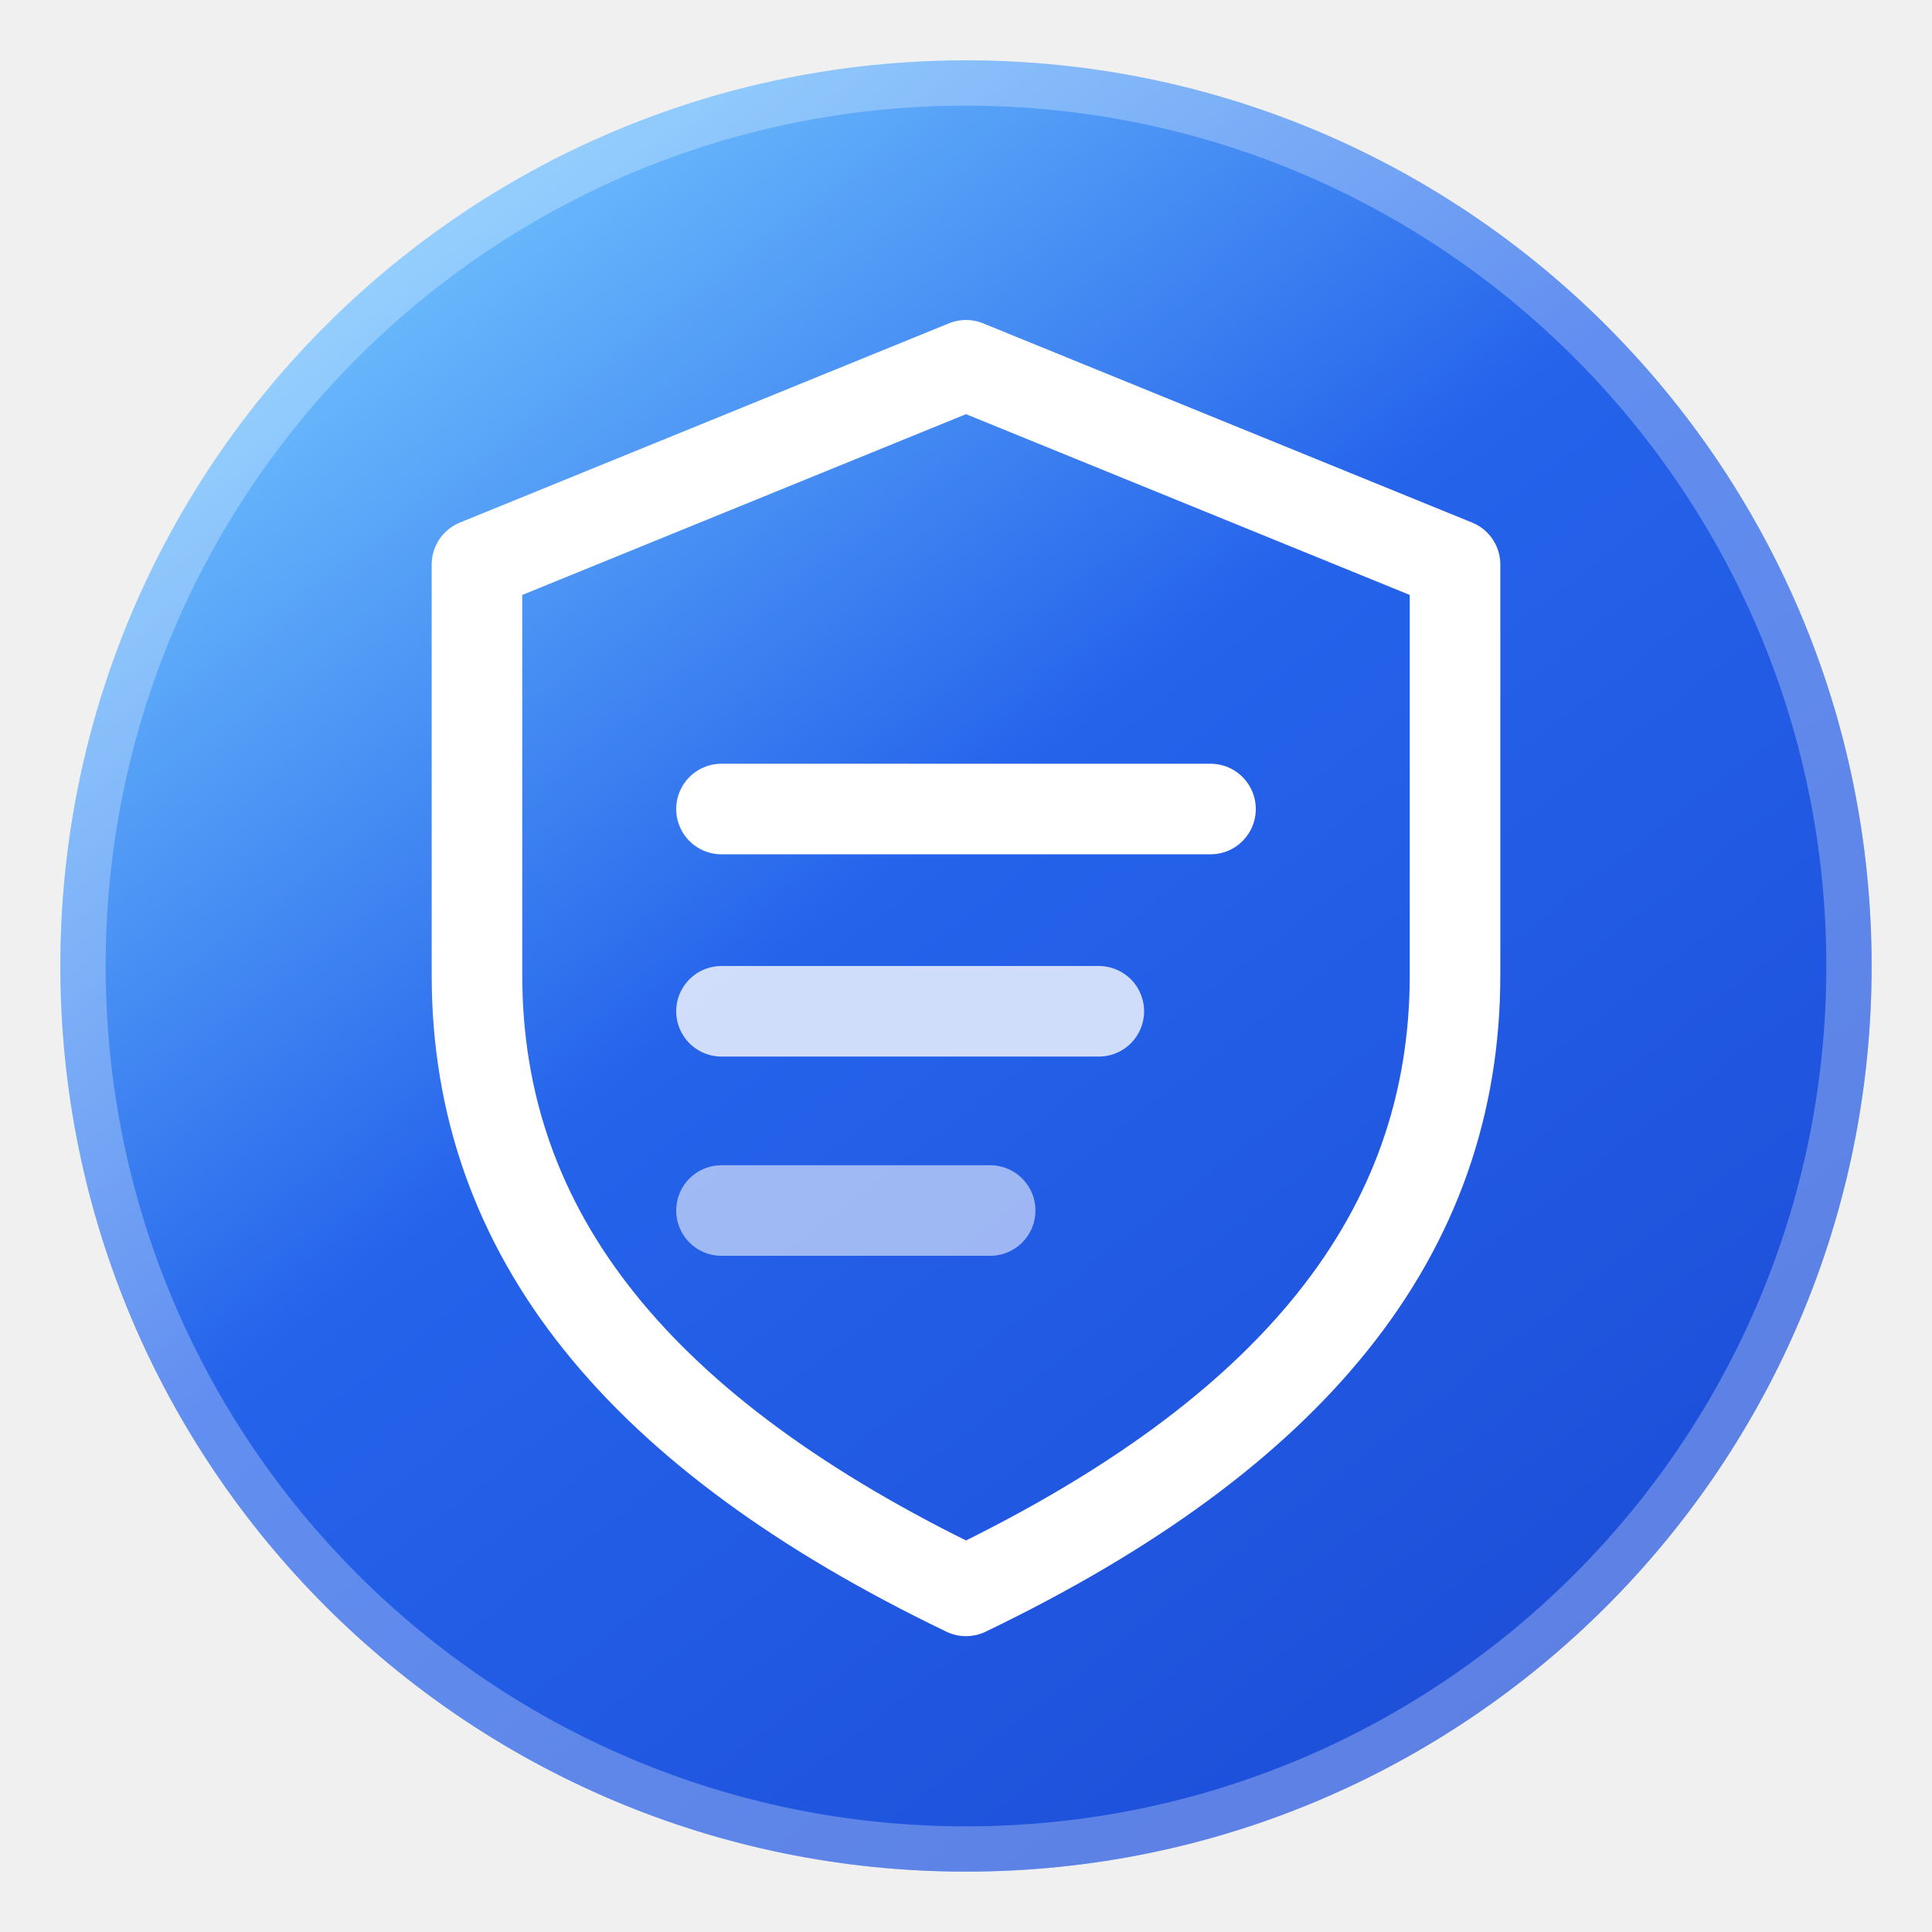
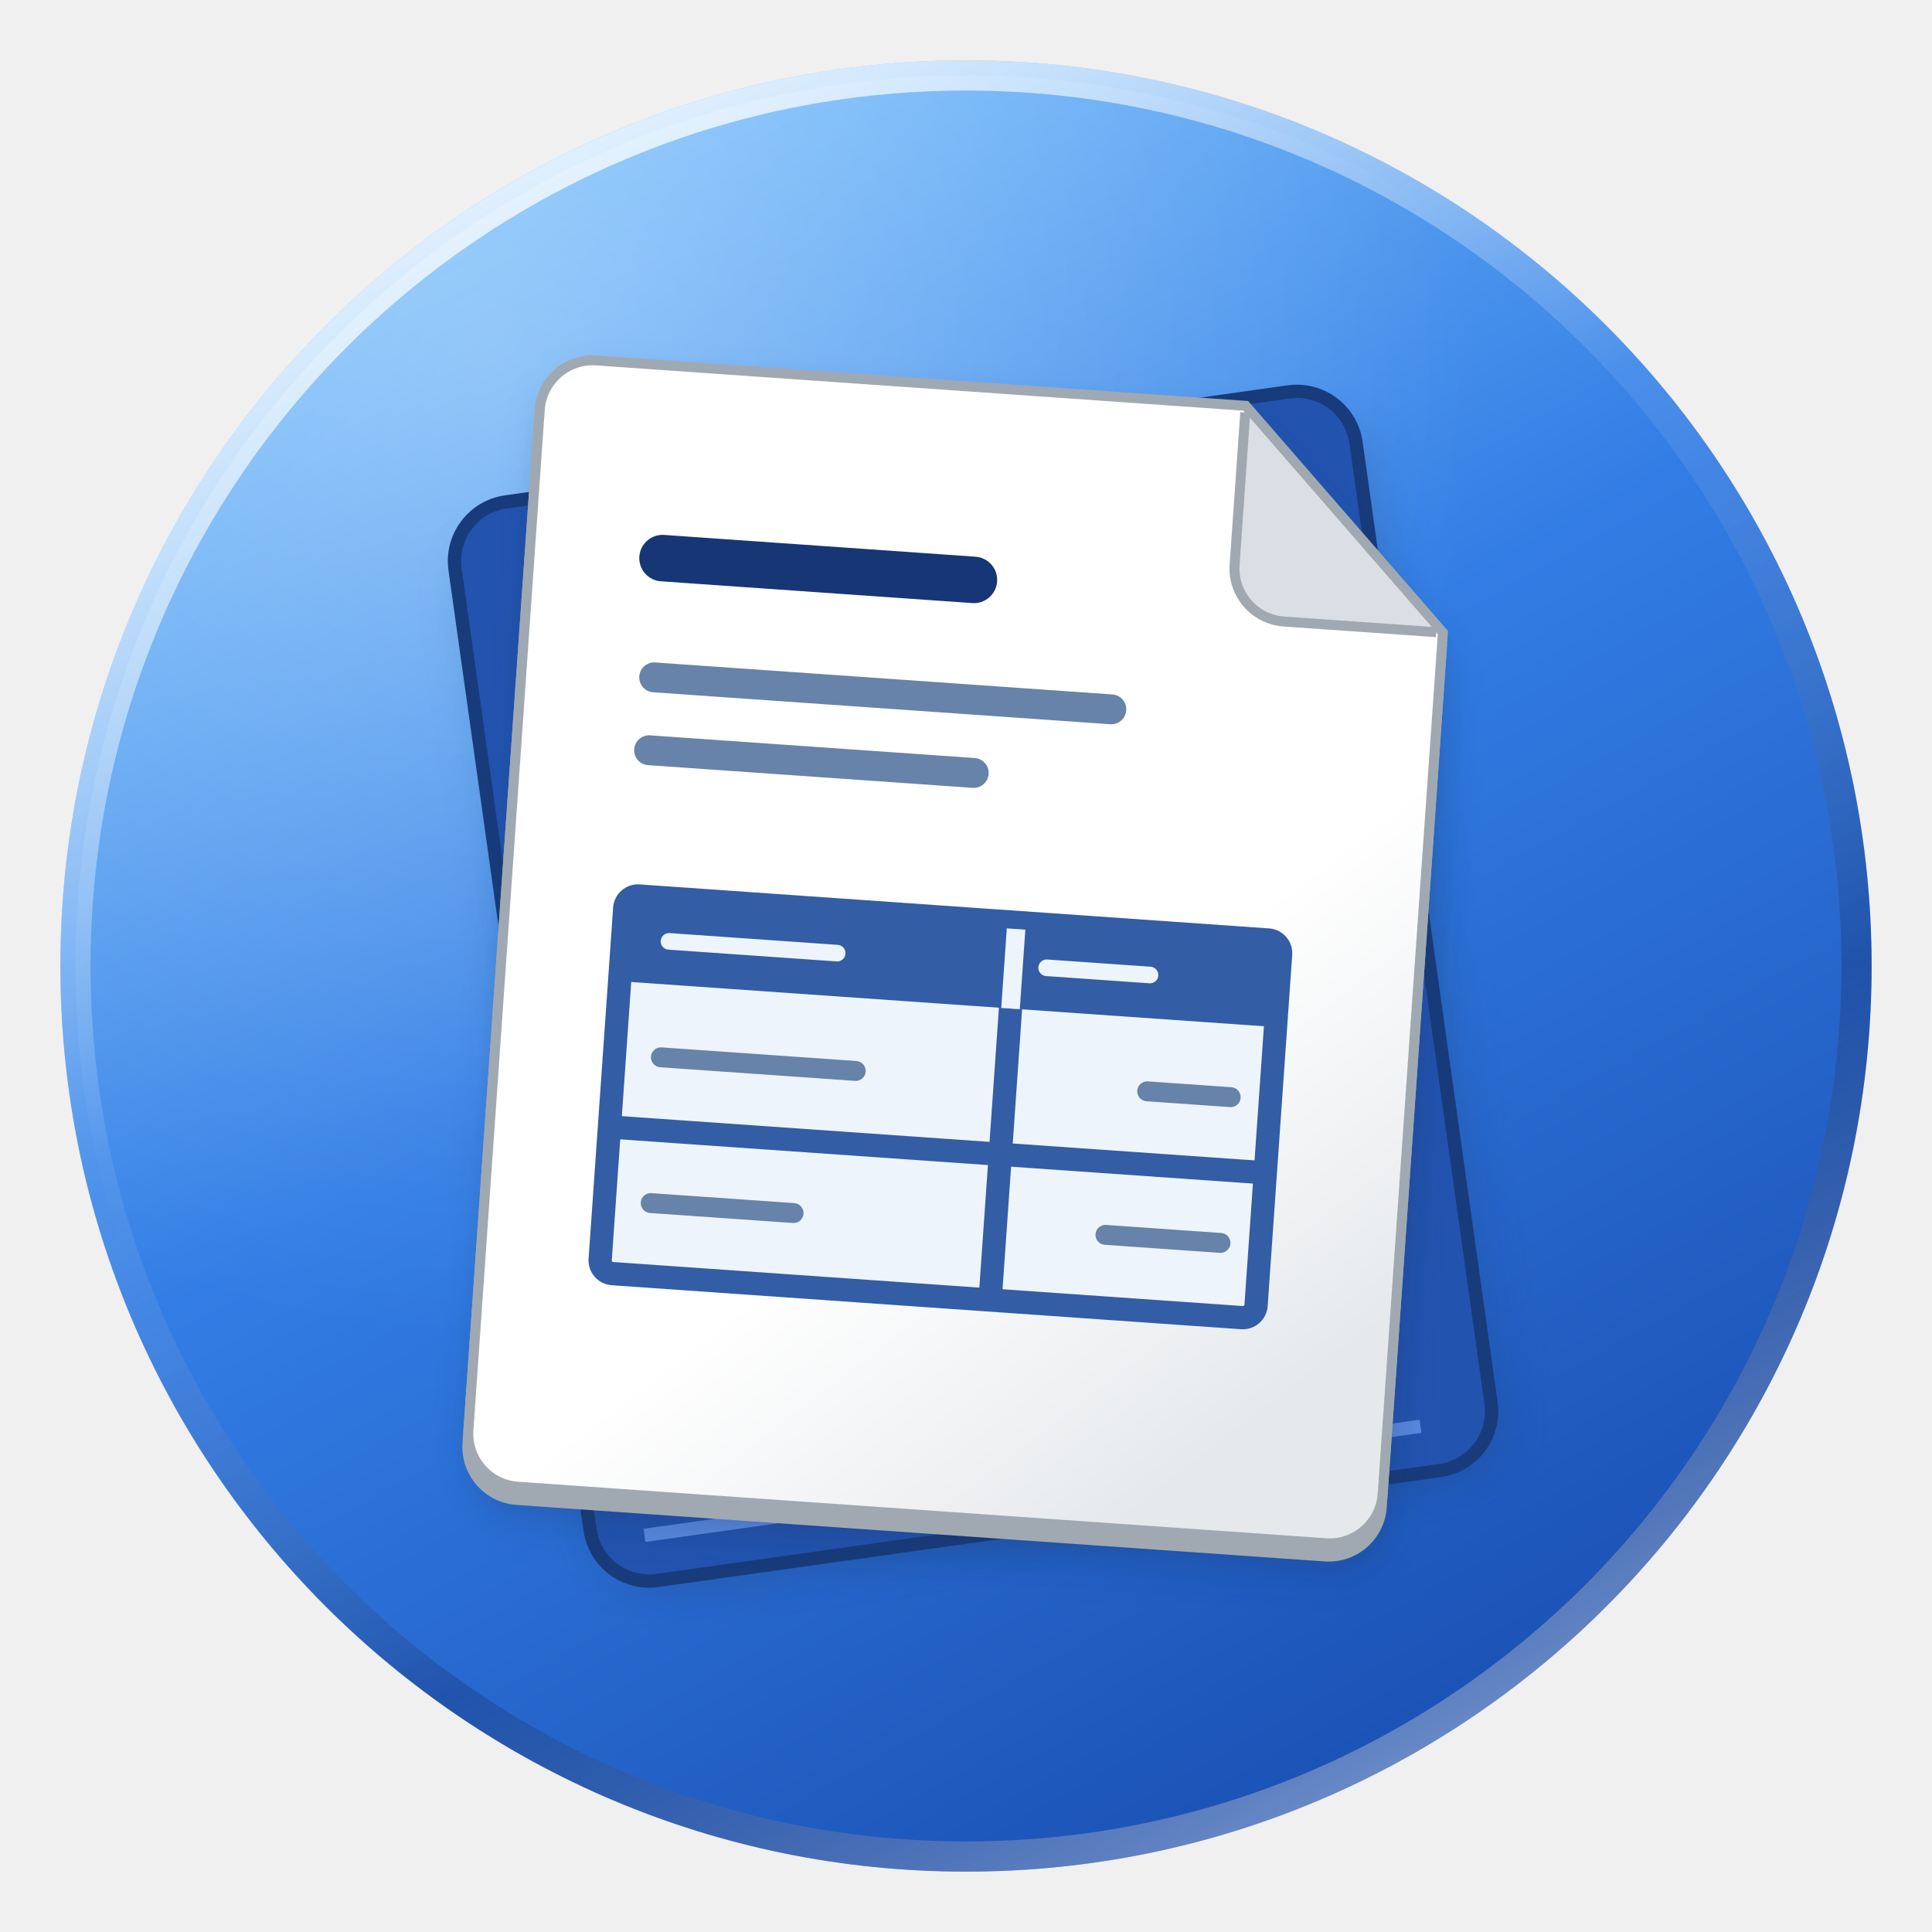
- <svg xmlns="http://www.w3.org/2000/svg" width="64" height="64" viewBox="0 0 64 64" fill="none" role="img" aria-labelledby="cloakpdf-mark-title" data-logo-spec="cloakyard-mark-v1" data-glyph-keyline="42">
+ <svg xmlns="http://www.w3.org/2000/svg" width="64" height="64" viewBox="0 0 64 64" role="img" aria-labelledby="title description" data-logo-spec="cloakyard-mark-v2">
  <defs>
-     <linearGradient id="cloakpdf-fill" x1="11" y1="6" x2="51" y2="58" gradientUnits="userSpaceOnUse">
-       <stop stop-color="#74C7FF" />
-       <stop offset="0.45" stop-color="#2563EB" />
-       <stop offset="1" stop-color="#1D4ED8" />
+     <linearGradient id="enamel" x1=".19" y1="0" x2=".75" y2="1">
+       <stop offset="0" stop-color="#83c8ff" />
+       <stop offset=".47" stop-color="#327de5" />
+       <stop offset="1" stop-color="#194db0" />
    </linearGradient>
-     <radialGradient id="cloakpdf-light" cx="0" cy="0" r="1" gradientTransform="translate(20 13) rotate(48) scale(35)">
-       <stop stop-color="white" stop-opacity="0.42" />
-       <stop offset="0.58" stop-color="white" stop-opacity="0" />
+     <linearGradient id="rim" x1=".24" y1="0" x2=".76" y2="1">
+       <stop stop-color="#fff" stop-opacity=".88" />
+       <stop offset=".39" stop-color="#fff" stop-opacity=".08" />
+       <stop offset=".7" stop-color="#0a1540" stop-opacity=".24" />
+       <stop offset="1" stop-color="#fff" stop-opacity=".46" />
+     </linearGradient>
+     <radialGradient id="bloom" cx=".24" cy=".16" r=".8">
+       <stop stop-color="#fff" stop-opacity=".27" />
+       <stop offset=".68" stop-color="#fff" stop-opacity="0" />
    </radialGradient>
+     <linearGradient id="stock" x1="0" y1="0" x2=".72" y2="1">
+       <stop offset="0" stop-color="#fff" />
+       <stop offset="0.68" stop-color="#fff" />
+       <stop offset="1" stop-color="#e6e9ec" />
+     </linearGradient>
+     <filter id="cast" x="-25%" y="-20%" width="150%" height="155%">
+       <feGaussianBlur stdDeviation="3.2" />
+     </filter>
+     <style>
+       @media (prefers-color-scheme: dark) {
+         [stop-color="#83c8ff"] { stop-color: #599cce }
+         [stop-color="#327de5"] { stop-color: #285c9a }
+         [stop-color="#194db0"] { stop-color: #1c3870 }
+         [fill="#2253af"] { fill: #1d447f }
+         [stroke="#183b7b"] { stroke: #112a51 }
+         [stroke="#5989df"] { stroke: #4d79bb }
+         [stroke="#163675"] { stroke: #183970 }
+         [stroke="#6783aa"] { stroke: #637fa9 }
+         [fill="#eef4fb"] { fill: #e2ecf7 }
+         [stroke="#335da5"] { stroke: #315995 }
+         [fill="#335da5"] { fill: #315995 }
+         [stroke="#eef4fb"] { stroke: #e2ecf7 }
+       }
+     </style>
  </defs>
-   <circle cx="32" cy="32" r="30" fill="url(#cloakpdf-fill)" />
-   <circle cx="32" cy="32" r="29.25" fill="url(#cloakpdf-light)" stroke="white" stroke-opacity="0.28" stroke-width="1.5" />
-   <g stroke="white" stroke-width="3" stroke-linecap="round" stroke-linejoin="round">
-     <path d="M32 12.1 48.2 18.7v13.6c0 8.6-5.4 15.2-16.2 20.4-10.8-5.2-16.2-11.8-16.2-20.4V18.7L32 12.1Z" />
-     <path d="M23.9 26.8h16.2" />
-     <path d="M23.9 33.5h12.5" opacity="0.78" />
-     <path d="M23.9 40.1h8.9" opacity="0.56" />
+   <g id="disc">
+     <circle id="disc-base" cx="32" cy="32" r="30" fill="url(#enamel)" />
+     <circle id="disc-rim" cx="32" cy="32" r="29.5" fill="url(#bloom)" stroke="url(#rim)" stroke-width="1" />
+   </g>
+   <g id="artwork">
+     <g id="ground" transform="translate(32.25 32) scale(.22) translate(-128 -128)">
+       <g transform="rotate(-8 128 128)">
+         <rect x="60" y="53" width="138" height="163" rx="10" fill="#17345f" opacity=".2" filter="url(#cast)" />
+         <rect x="59" y="49" width="137" height="164" rx="9" fill="#2253af" stroke="#183b7b" stroke-width="2" />
+         <path d="M67 206h118" fill="none" stroke="#5989df" stroke-width="2" />
+       </g>
+     </g>
+     <g id="page" transform="translate(32.25 32) scale(.22) translate(-128 -128)">
+       <g transform="rotate(4 128 128)">
+         <path d="M65 41h98l32 32v130a8 8 0 0 1-8 8H65a8 8 0 0 1-8-8V49a8 8 0 0 1 8-8Z" transform="translate(1 4)" fill="#142e59" opacity=".28" filter="url(#cast)" />
+         <path d="M65 41h98l32 32v130a8 8 0 0 1-8 8H65a8 8 0 0 1-8-8V49a8 8 0 0 1 8-8Z" transform="translate(0 2)" fill="#a0a9b1" stroke="#a0a9b1" stroke-width="1.5" />
+         <path d="M65 41h98l32 32v130a8 8 0 0 1-8 8H65a8 8 0 0 1-8-8V49a8 8 0 0 1 8-8Z" fill="url(#stock)" stroke="#a0a9b1" stroke-width="1.5" />
+         <path d="M163 42v23a8 8 0 0 0 8 8h23" fill="#d9dfe4" stroke="#a0a9b1" stroke-width="1.5" stroke-linejoin="round" />
+       </g>
+     </g>
+     <g id="print" transform="translate(32.25 32) scale(.22) translate(-128 -128)">
+       <g transform="rotate(4 128 128)">
+         <path d="M77 70h47" stroke="#163675" stroke-width="7" stroke-linecap="round" />
+         <path d="M77 88h69" stroke="#6783aa" stroke-width="4.5" stroke-linecap="round" />
+         <path d="M77 99h49" stroke="#6783aa" stroke-width="4.5" stroke-linecap="round" />
+         <rect x="75" y="121" width="99" height="57" rx="2" fill="#eef4fb" stroke="#335da5" stroke-width="3.5" />
+         <path d="M75 134v-11q0-2 2-2h95q2 0 2 2v11Z" fill="#335da5" />
+         <path d="M134 134v44M75 156h99" fill="none" stroke="#335da5" stroke-width="3.5" />
+         <path d="M134 122v12" stroke="#eef4fb" stroke-width="2.8" />
+         <path d="M82 127.5h25.38M139 127.5h15.6" fill="none" stroke="#eef4fb" stroke-width="2.5" stroke-linecap="round" />
+         <path d="M82 145h29.4M82 167h21.56M168 145h-12.6M168 167h-17.36" fill="none" stroke="#6783aa" stroke-width="3" stroke-linecap="round" />
+       </g>
+     </g>
  </g>
</svg>
